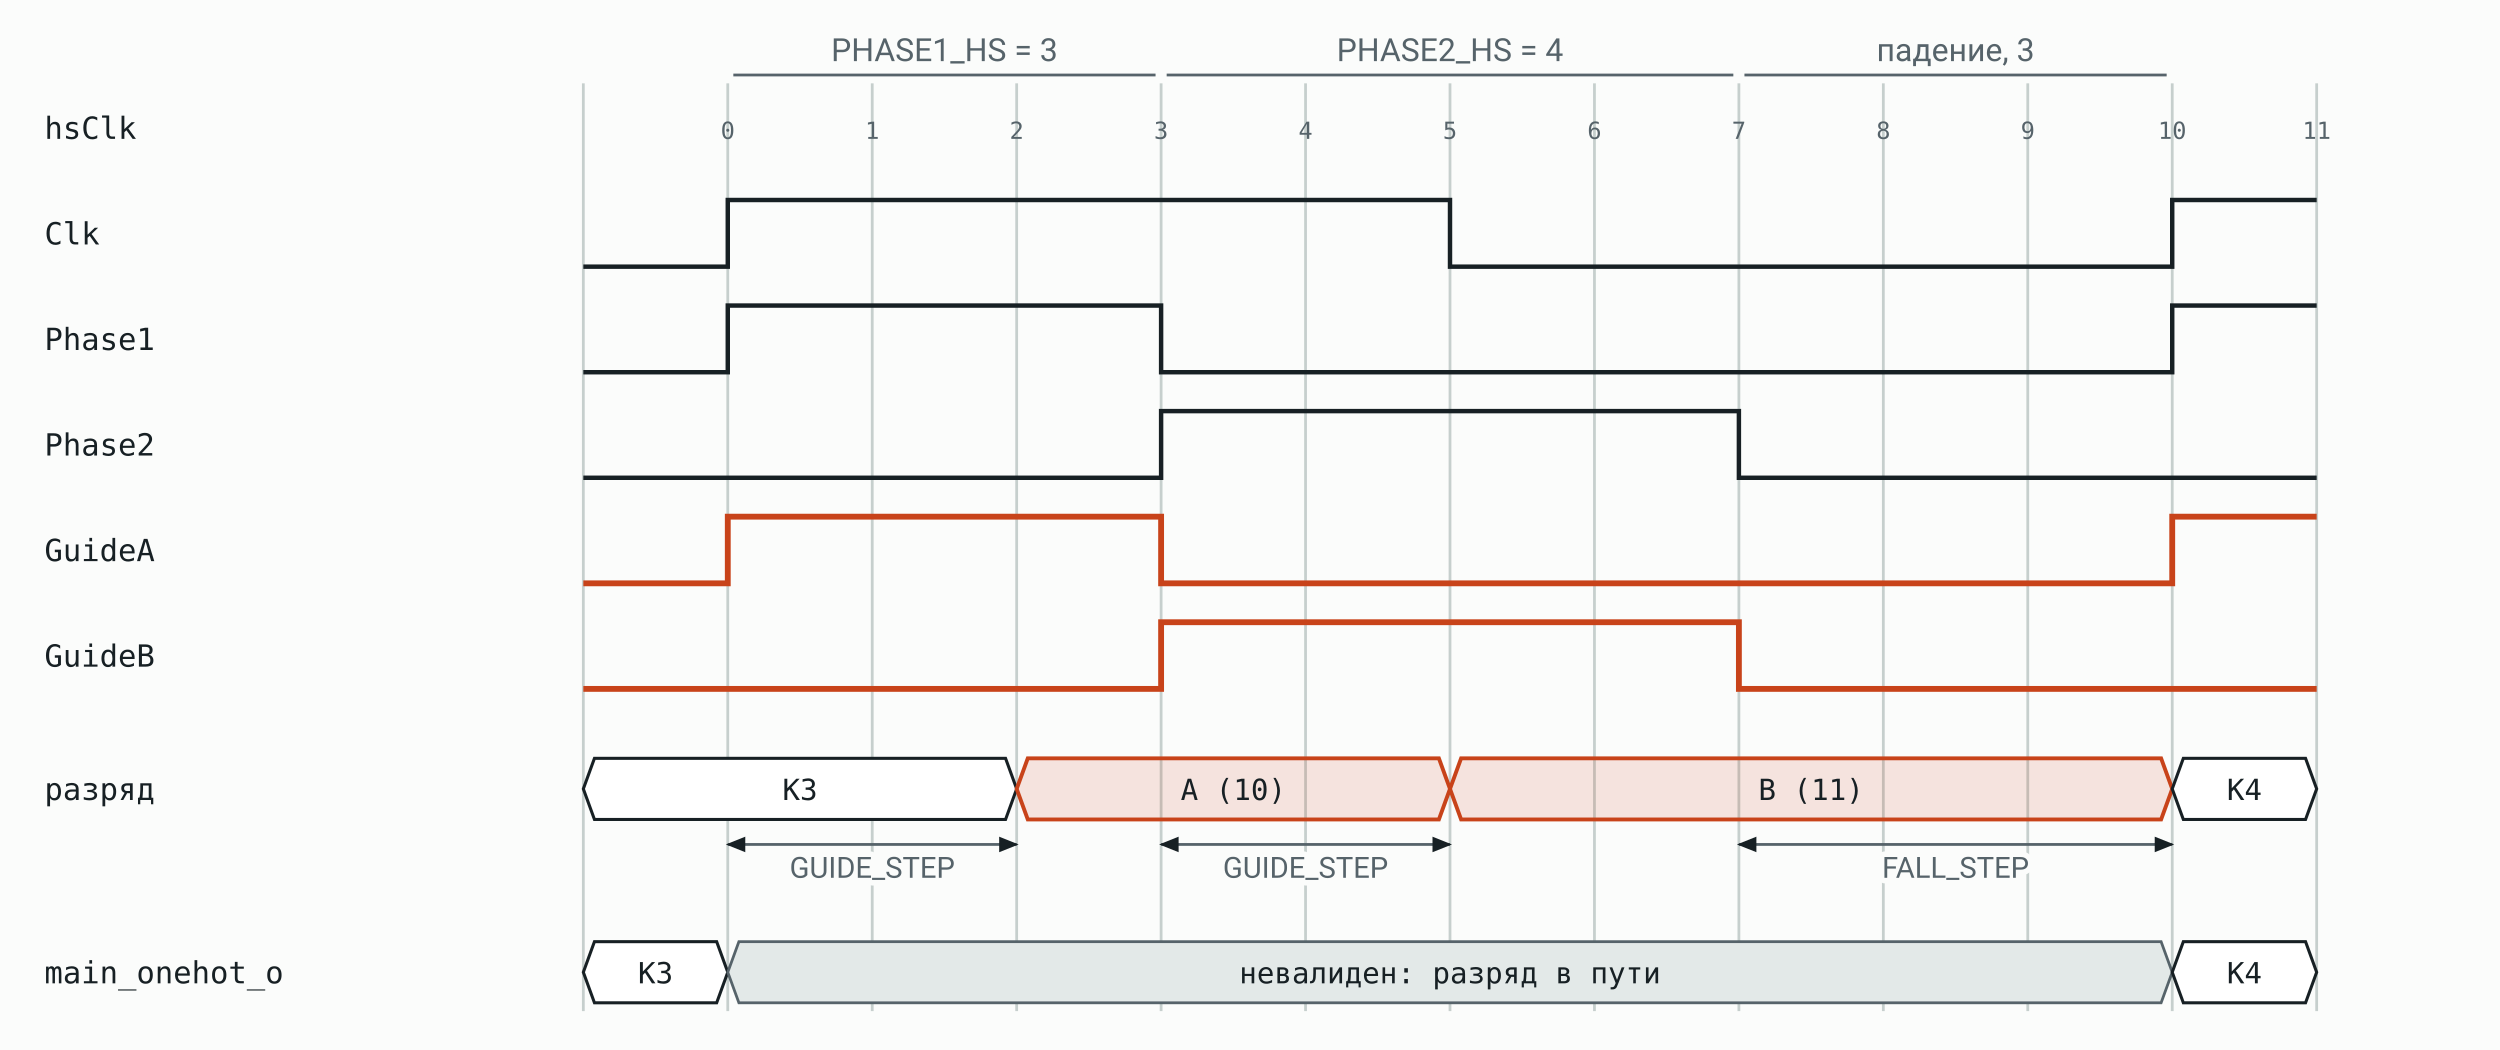
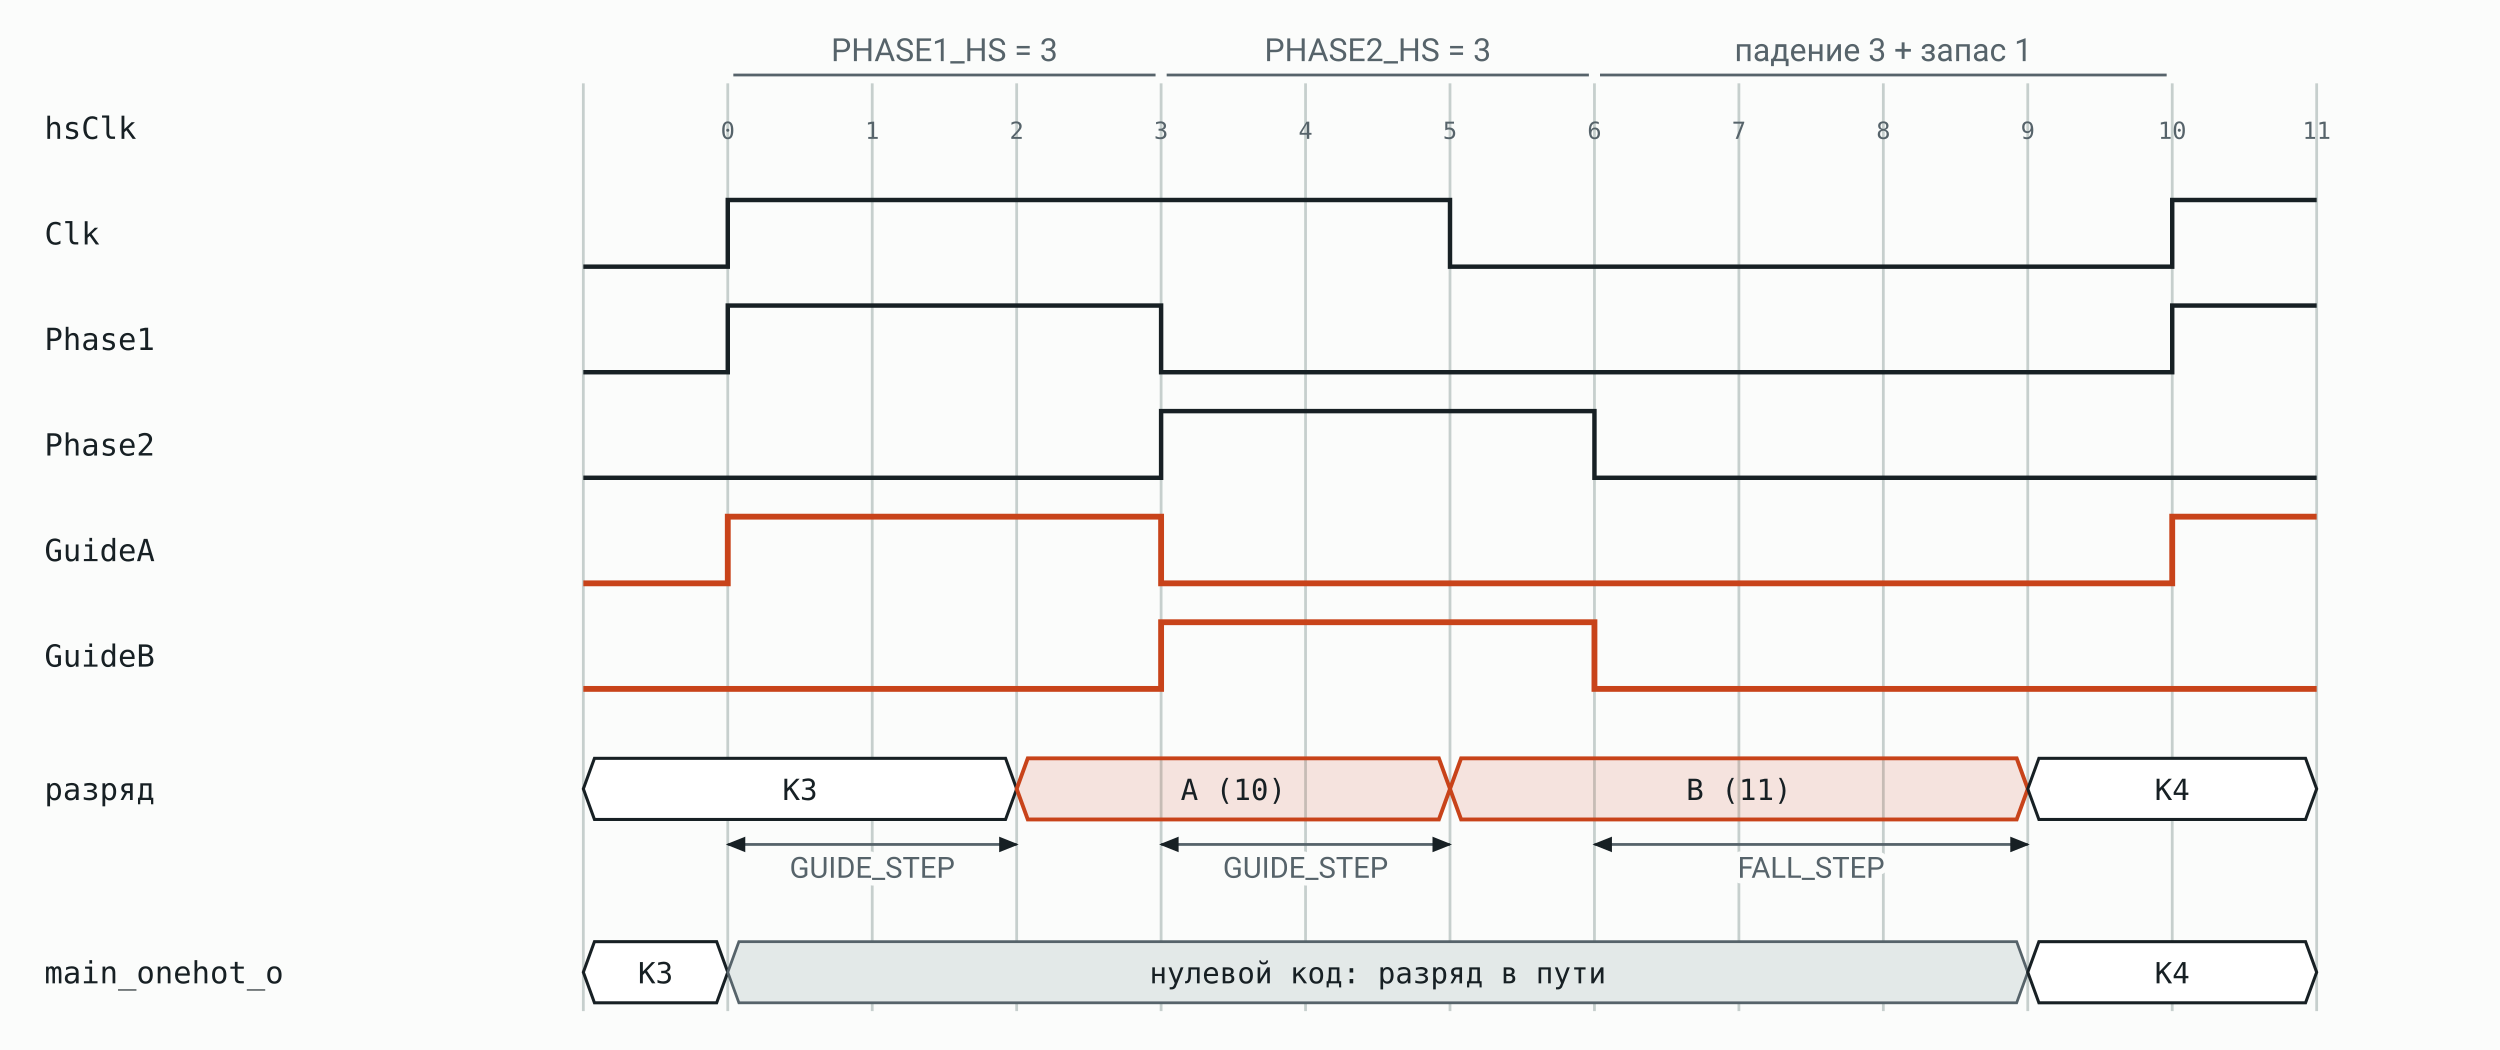
<svg xmlns="http://www.w3.org/2000/svg" viewBox="0 0 900 378" width="900" height="378" class="dg" role="img" aria-label="Временная диаграмма инкремента за один такт счёта: первая треть такта — подкатод A, вторая — подкатод B, третья — падение разряда на следующий главный катод.">
  <style>
.dg { color: #172024; display: block; height: auto; color: #172024; }
.dg text { fill: currentColor; font-family: "PT Sans", "Segoe UI", Roboto, Helvetica, Arial, sans-serif; font-size: 11px; }
.dg .tt { font-family: "PT Sans Narrow", "Arial Narrow", "Roboto Condensed", Arial, sans-serif; font-weight: 700; font-size: 14px; letter-spacing: 0.02em; }
.dg .tm { font-family: "JetBrains Mono", "DejaVu Sans Mono", Consolas, "Liberation Mono", monospace; font-size: 10.5px; }
.dg .tl { fill: #56636a; font-size: 11.5px; }
.dg .tp { font-family: "JetBrains Mono", "DejaVu Sans Mono", Consolas, "Liberation Mono", monospace; font-size: 11px; }
.dg .tpi { font-family: "JetBrains Mono", "DejaVu Sans Mono", Consolas, "Liberation Mono", monospace; font-size: 10px; fill: #56636a; }
.dg .tn { fill: #56636a; font-size: 10.5px; }
.dg .tg { font-family: "JetBrains Mono", "DejaVu Sans Mono", Consolas, "Liberation Mono", monospace; font-size: 13px; font-weight: 700; }
.dg .ts { font-family: "JetBrains Mono", "DejaVu Sans Mono", Consolas, "Liberation Mono", monospace; font-size: 11.5px; font-weight: 600; }
.dg .tf { font-family: "PT Sans Narrow", "Arial Narrow", "Roboto Condensed", Arial, sans-serif; font-size: 13px; letter-spacing: 0.03em; fill: #56636a; }
.dg .tk { font-family: "PT Sans Narrow", "Arial Narrow", "Roboto Condensed", Arial, sans-serif; font-weight: 700; font-size: 14px; }
.dg .ti { font-family: "JetBrains Mono", "DejaVu Sans Mono", Consolas, "Liberation Mono", monospace; font-size: 8.5px; fill: #56636a; }
.dg .tnum { font-family: "JetBrains Mono", "DejaVu Sans Mono", Consolas, "Liberation Mono", monospace; font-size: 11px; font-weight: 700; fill: #c8431a; }
.dg .tacc { fill: #c8431a; font-weight: 700; font-size: 11.5px; }
.dg .blk { fill: #ffffff; stroke: currentColor; stroke-width: 1.2; }
.dg .blk-opt { fill: #ffffff; stroke: currentColor; stroke-width: 1.2; stroke-dasharray: 6 3; }
.dg .blk-acc { fill: rgba(200, 67, 26, 0.13); stroke: #c8431a; stroke-width: 1.6; }
.dg .frame { fill: none; stroke: #56636a; stroke-width: 1; stroke-dasharray: 2 4; }
.dg .w { fill: none; stroke: currentColor; stroke-width: 1.2; }
.dg .wd { fill: none; stroke: currentColor; stroke-width: 1.2; stroke-dasharray: 5 3; }
.dg .wacc { fill: none; stroke: #c8431a; stroke-width: 1.9; }
.dg .wbus { fill: none; stroke: currentColor; stroke-width: 3.2; }
.dg .wthin { fill: none; stroke: #56636a; stroke-width: 1; }
.dg .wv { fill: none; stroke: currentColor; stroke-width: 1.6; }
.dg .wvacc { fill: none; stroke: #c8431a; stroke-width: 2.1; }
.dg .grid { stroke: #c6cfcd; stroke-width: 1; }
.dg .ah { fill: currentColor; }
.dg .ahg { fill: #c8431a; }
.dg .ahw { fill: #a4126e; }
.dg .wwarn { fill: none; stroke: #a4126e; stroke-width: 1.8; stroke-dasharray: 6 3; }
.dg .twarn { fill: #a4126e; font-weight: 700; font-size: 11.5px; }
.dg .tl, .dg .tn, .dg .tacc, .dg .twarn { paint-order: stroke; stroke: #fbfcfb; stroke-width: 4px; stroke-linejoin: round; }
.dg .dot { fill: currentColor; }
.dg .dot-acc { fill: #c8431a; }
.dg .inv { fill: #ffffff; stroke: currentColor; stroke-width: 1.2; }
.dg .st { fill: #ffffff; stroke: currentColor; stroke-width: 1.3; }
.dg .st-acc { fill: rgba(200, 67, 26, 0.13); stroke: #c8431a; stroke-width: 1.9; }
.dg .st-dim { fill: #e3e9e8; stroke: #56636a; stroke-width: 1.1; stroke-dasharray: 4 3; }
.dg .anode { fill: #e3e9e8; stroke: #56636a; stroke-width: 1; }
.dg .kmain { fill: #ffffff; stroke: currentColor; stroke-width: 1.4; }
.dg .kga { fill: #ffffff; stroke: currentColor; stroke-width: 1.2; }
.dg .kgb { fill: #56636a; }
.dg .lit { fill: #c8431a; stroke: #c8431a; }
.dg .halo { fill: rgba(200, 67, 26, 0.13); }
.dg .tgt { fill: none; stroke: #c8431a; stroke-width: 1.3; stroke-dasharray: 3 3; }
.dg .seg { fill: #ffffff; stroke: currentColor; stroke-width: 1.1; }
.dg .seg-acc { fill: rgba(200, 67, 26, 0.13); stroke: #c8431a; stroke-width: 1.4; }
.dg .seg-off { fill: #e3e9e8; stroke: #56636a; stroke-width: 1; }
</style>
  <rect x="0" y="0" width="900" height="378" fill="#fbfcfb" />
  <defs>
    <marker id="tim-a" viewBox="0 0 10 10" refX="9" refY="5" markerWidth="7" markerHeight="7" orient="auto-start-reverse">
      <path d="M0,1 L10,5 L0,9 z" fill="#172024" stroke="none" stroke-width="0" class="ah" />
    </marker>
    <marker id="tim-ag" viewBox="0 0 10 10" refX="9" refY="5" markerWidth="7" markerHeight="7" orient="auto-start-reverse">
      <path d="M0,1 L10,5 L0,9 z" fill="#c8431a" stroke="none" stroke-width="0" class="ahg" />
    </marker>
    <marker id="tim-aw" viewBox="0 0 10 10" refX="9" refY="5" markerWidth="7" markerHeight="7" orient="auto-start-reverse">
      <path d="M0,1 L10,5 L0,9 z" fill="#a4126e" stroke="none" stroke-width="0" class="ahw" />
    </marker>
  </defs>
  <g transform="translate(0,0)">
    <text x="16" y="50" fill="#172024" font-size="11" font-family="sans-serif" class="tp" text-anchor="start">hsClk</text>
    <text x="16" y="88" fill="#172024" font-size="11" font-family="sans-serif" class="tp" text-anchor="start">Clk</text>
    <text x="16" y="126" fill="#172024" font-size="11" font-family="sans-serif" class="tp" text-anchor="start">Phase1</text>
    <text x="16" y="164" fill="#172024" font-size="11" font-family="sans-serif" class="tp" text-anchor="start">Phase2</text>
    <text x="16" y="202" fill="#172024" font-size="11" font-family="sans-serif" class="tp" text-anchor="start">GuideA</text>
    <text x="16" y="240" fill="#172024" font-size="11" font-family="sans-serif" class="tp" text-anchor="start">GuideB</text>
    <text x="16" y="288" fill="#172024" font-size="11" font-family="sans-serif" class="tp" text-anchor="start">разряд</text>
    <text x="16" y="354" fill="#172024" font-size="11" font-family="sans-serif" class="tp" text-anchor="start">main_onehot_o</text>
    <line x1="210" y1="30" x2="210" y2="364" fill="none" stroke="#c6cfcd" stroke-width="1.2" class="grid" />
    <line x1="262" y1="30" x2="262" y2="364" fill="none" stroke="#c6cfcd" stroke-width="1.2" class="grid" />
    <text x="262" y="50" fill="#56636a" font-size="8.5" font-family="sans-serif" class="ti" text-anchor="middle">0</text>
    <line x1="314" y1="30" x2="314" y2="364" fill="none" stroke="#c6cfcd" stroke-width="1.2" class="grid" />
    <text x="314" y="50" fill="#56636a" font-size="8.5" font-family="sans-serif" class="ti" text-anchor="middle">1</text>
    <line x1="366" y1="30" x2="366" y2="364" fill="none" stroke="#c6cfcd" stroke-width="1.2" class="grid" />
    <text x="366" y="50" fill="#56636a" font-size="8.5" font-family="sans-serif" class="ti" text-anchor="middle">2</text>
    <line x1="418" y1="30" x2="418" y2="364" fill="none" stroke="#c6cfcd" stroke-width="1.2" class="grid" />
    <text x="418" y="50" fill="#56636a" font-size="8.5" font-family="sans-serif" class="ti" text-anchor="middle">3</text>
    <line x1="470" y1="30" x2="470" y2="364" fill="none" stroke="#c6cfcd" stroke-width="1.2" class="grid" />
    <text x="470" y="50" fill="#56636a" font-size="8.5" font-family="sans-serif" class="ti" text-anchor="middle">4</text>
    <line x1="522" y1="30" x2="522" y2="364" fill="none" stroke="#c6cfcd" stroke-width="1.2" class="grid" />
    <text x="522" y="50" fill="#56636a" font-size="8.5" font-family="sans-serif" class="ti" text-anchor="middle">5</text>
    <line x1="574" y1="30" x2="574" y2="364" fill="none" stroke="#c6cfcd" stroke-width="1.2" class="grid" />
    <text x="574" y="50" fill="#56636a" font-size="8.5" font-family="sans-serif" class="ti" text-anchor="middle">6</text>
    <line x1="626" y1="30" x2="626" y2="364" fill="none" stroke="#c6cfcd" stroke-width="1.2" class="grid" />
    <text x="626" y="50" fill="#56636a" font-size="8.5" font-family="sans-serif" class="ti" text-anchor="middle">7</text>
    <line x1="678" y1="30" x2="678" y2="364" fill="none" stroke="#c6cfcd" stroke-width="1.2" class="grid" />
    <text x="678" y="50" fill="#56636a" font-size="8.5" font-family="sans-serif" class="ti" text-anchor="middle">8</text>
    <line x1="730" y1="30" x2="730" y2="364" fill="none" stroke="#c6cfcd" stroke-width="1.2" class="grid" />
    <text x="730" y="50" fill="#56636a" font-size="8.5" font-family="sans-serif" class="ti" text-anchor="middle">9</text>
    <line x1="782" y1="30" x2="782" y2="364" fill="none" stroke="#c6cfcd" stroke-width="1.2" class="grid" />
    <text x="782" y="50" fill="#56636a" font-size="8.5" font-family="sans-serif" class="ti" text-anchor="middle">10</text>
    <line x1="834" y1="30" x2="834" y2="364" fill="none" stroke="#c6cfcd" stroke-width="1.2" class="grid" />
    <text x="834" y="50" fill="#56636a" font-size="8.5" font-family="sans-serif" class="ti" text-anchor="middle">11</text>
    <text x="340" y="22" fill="#56636a" font-size="11" font-family="sans-serif" class="tl" text-anchor="middle">PHASE1_HS = 3</text>
    <polyline points="264,27 416,27" fill="none" stroke="#56636a" stroke-width="1.2" class="wthin" />
-     <text x="522" y="22" fill="#56636a" font-size="11" font-family="sans-serif" class="tl" text-anchor="middle">PHASE2_HS = 4</text>
-     <polyline points="420,27 624,27" fill="none" stroke="#56636a" stroke-width="1.2" class="wthin" />
-     <text x="704" y="22" fill="#56636a" font-size="11" font-family="sans-serif" class="tl" text-anchor="middle">падение, 3</text>
-     <polyline points="628,27 780,27" fill="none" stroke="#56636a" stroke-width="1.2" class="wthin" />
+     <text x="496" y="22" fill="#56636a" font-size="11" font-family="sans-serif" class="tl" text-anchor="middle">PHASE2_HS = 3</text>
+     <polyline points="420,27 572,27" fill="none" stroke="#56636a" stroke-width="1.2" class="wthin" />
+     <text x="678" y="22" fill="#56636a" font-size="11" font-family="sans-serif" class="tl" text-anchor="middle">падение 3 + запас 1</text>
+     <polyline points="576,27 780,27" fill="none" stroke="#56636a" stroke-width="1.2" class="wthin" />
    <polyline points="210,96 262,96 262,72 522,72 522,96 782,96 782,72 834,72" fill="none" stroke="#172024" stroke-width="1.6" class="wv" />
    <polyline points="210,134 262,134 262,110 418,110 418,134 782,134 782,110 834,110" fill="none" stroke="#172024" stroke-width="1.6" class="wv" />
-     <polyline points="210,172 418,172 418,148 626,148 626,172 834,172" fill="none" stroke="#172024" stroke-width="1.6" class="wv" />
+     <polyline points="210,172 418,172 418,148 574,148 574,172 834,172" fill="none" stroke="#172024" stroke-width="1.6" class="wv" />
    <polyline points="210,210 262,210 262,186 418,186 418,210 782,210 782,186 834,186" fill="none" stroke="#c8431a" stroke-width="2.1" class="wvacc" />
-     <polyline points="210,248 418,248 418,224 626,224 626,248 834,248" fill="none" stroke="#c8431a" stroke-width="2.1" class="wvacc" />
+     <polyline points="210,248 418,248 418,224 574,224 574,248 834,248" fill="none" stroke="#c8431a" stroke-width="2.1" class="wvacc" />
    <polygon points="214,273 362,273 366,284 362,295 214,295 210,284" fill="#ffffff" stroke="#172024" stroke-width="1.1" class="seg" />
    <text x="288" y="288" fill="#172024" font-size="11" font-family="sans-serif" class="tm" text-anchor="middle">K3</text>
    <polygon points="370,273 518,273 522,284 518,295 370,295 366,284" fill="#f5ddd3" stroke="#c8431a" stroke-width="1.4" class="seg-acc" />
    <text x="444" y="288" fill="#172024" font-size="11" font-family="sans-serif" class="tm" text-anchor="middle">A (10)</text>
-     <polygon points="526,273 778,273 782,284 778,295 526,295 522,284" fill="#f5ddd3" stroke="#c8431a" stroke-width="1.4" class="seg-acc" />
-     <text x="652" y="288" fill="#172024" font-size="11" font-family="sans-serif" class="tm" text-anchor="middle">B (11)</text>
-     <polygon points="786,273 830,273 834,284 830,295 786,295 782,284" fill="#ffffff" stroke="#172024" stroke-width="1.1" class="seg" />
-     <text x="808" y="288" fill="#172024" font-size="11" font-family="sans-serif" class="tm" text-anchor="middle">K4</text>
+     <polygon points="526,273 726,273 730,284 726,295 526,295 522,284" fill="#f5ddd3" stroke="#c8431a" stroke-width="1.4" class="seg-acc" />
+     <text x="626" y="288" fill="#172024" font-size="11" font-family="sans-serif" class="tm" text-anchor="middle">B (11)</text>
+     <polygon points="734,273 830,273 834,284 830,295 734,295 730,284" fill="#ffffff" stroke="#172024" stroke-width="1.1" class="seg" />
+     <text x="782" y="288" fill="#172024" font-size="11" font-family="sans-serif" class="tm" text-anchor="middle">K4</text>
    <polygon points="214,339 258,339 262,350 258,361 214,361 210,350" fill="#ffffff" stroke="#172024" stroke-width="1.1" class="seg" />
    <text x="236" y="354" fill="#172024" font-size="11" font-family="sans-serif" class="tm" text-anchor="middle">K3</text>
-     <polygon points="266,339 778,339 782,350 778,361 266,361 262,350" fill="#e3e9e8" stroke="#56636a" stroke-width="1" class="seg-off" />
-     <text x="522" y="354" fill="#172024" font-size="11" font-family="sans-serif" class="tm" text-anchor="middle">невалиден: разряд в пути</text>
-     <polygon points="786,339 830,339 834,350 830,361 786,361 782,350" fill="#ffffff" stroke="#172024" stroke-width="1.1" class="seg" />
-     <text x="808" y="354" fill="#172024" font-size="11" font-family="sans-serif" class="tm" text-anchor="middle">K4</text>
+     <polygon points="266,339 726,339 730,350 726,361 266,361 262,350" fill="#e3e9e8" stroke="#56636a" stroke-width="1" class="seg-off" />
+     <text x="496" y="354" fill="#172024" font-size="11" font-family="sans-serif" class="tm" text-anchor="middle">нулевой код: разряд в пути</text>
+     <polygon points="734,339 830,339 834,350 830,361 734,361 730,350" fill="#ffffff" stroke="#172024" stroke-width="1.1" class="seg" />
+     <text x="782" y="354" fill="#172024" font-size="11" font-family="sans-serif" class="tm" text-anchor="middle">K4</text>
    <polyline points="262,304 366,304" fill="none" stroke="#56636a" stroke-width="1.2" class="wthin" marker-end="url(#tim-a)" marker-start="url(#tim-a)" />
    <text x="314" y="316" fill="#56636a" font-size="10.5" font-family="sans-serif" class="tn" text-anchor="middle">GUIDE_STEP</text>
    <polyline points="418,304 522,304" fill="none" stroke="#56636a" stroke-width="1.2" class="wthin" marker-end="url(#tim-a)" marker-start="url(#tim-a)" />
    <text x="470" y="316" fill="#56636a" font-size="10.5" font-family="sans-serif" class="tn" text-anchor="middle">GUIDE_STEP</text>
-     <polyline points="626,304 782,304" fill="none" stroke="#56636a" stroke-width="1.2" class="wthin" marker-end="url(#tim-a)" marker-start="url(#tim-a)" />
-     <text x="704" y="316" fill="#56636a" font-size="10.5" font-family="sans-serif" class="tn" text-anchor="middle">FALL_STEP</text>
+     <polyline points="574,304 730,304" fill="none" stroke="#56636a" stroke-width="1.2" class="wthin" marker-end="url(#tim-a)" marker-start="url(#tim-a)" />
+     <text x="652" y="316" fill="#56636a" font-size="10.5" font-family="sans-serif" class="tn" text-anchor="middle">FALL_STEP</text>
  </g>
</svg>
